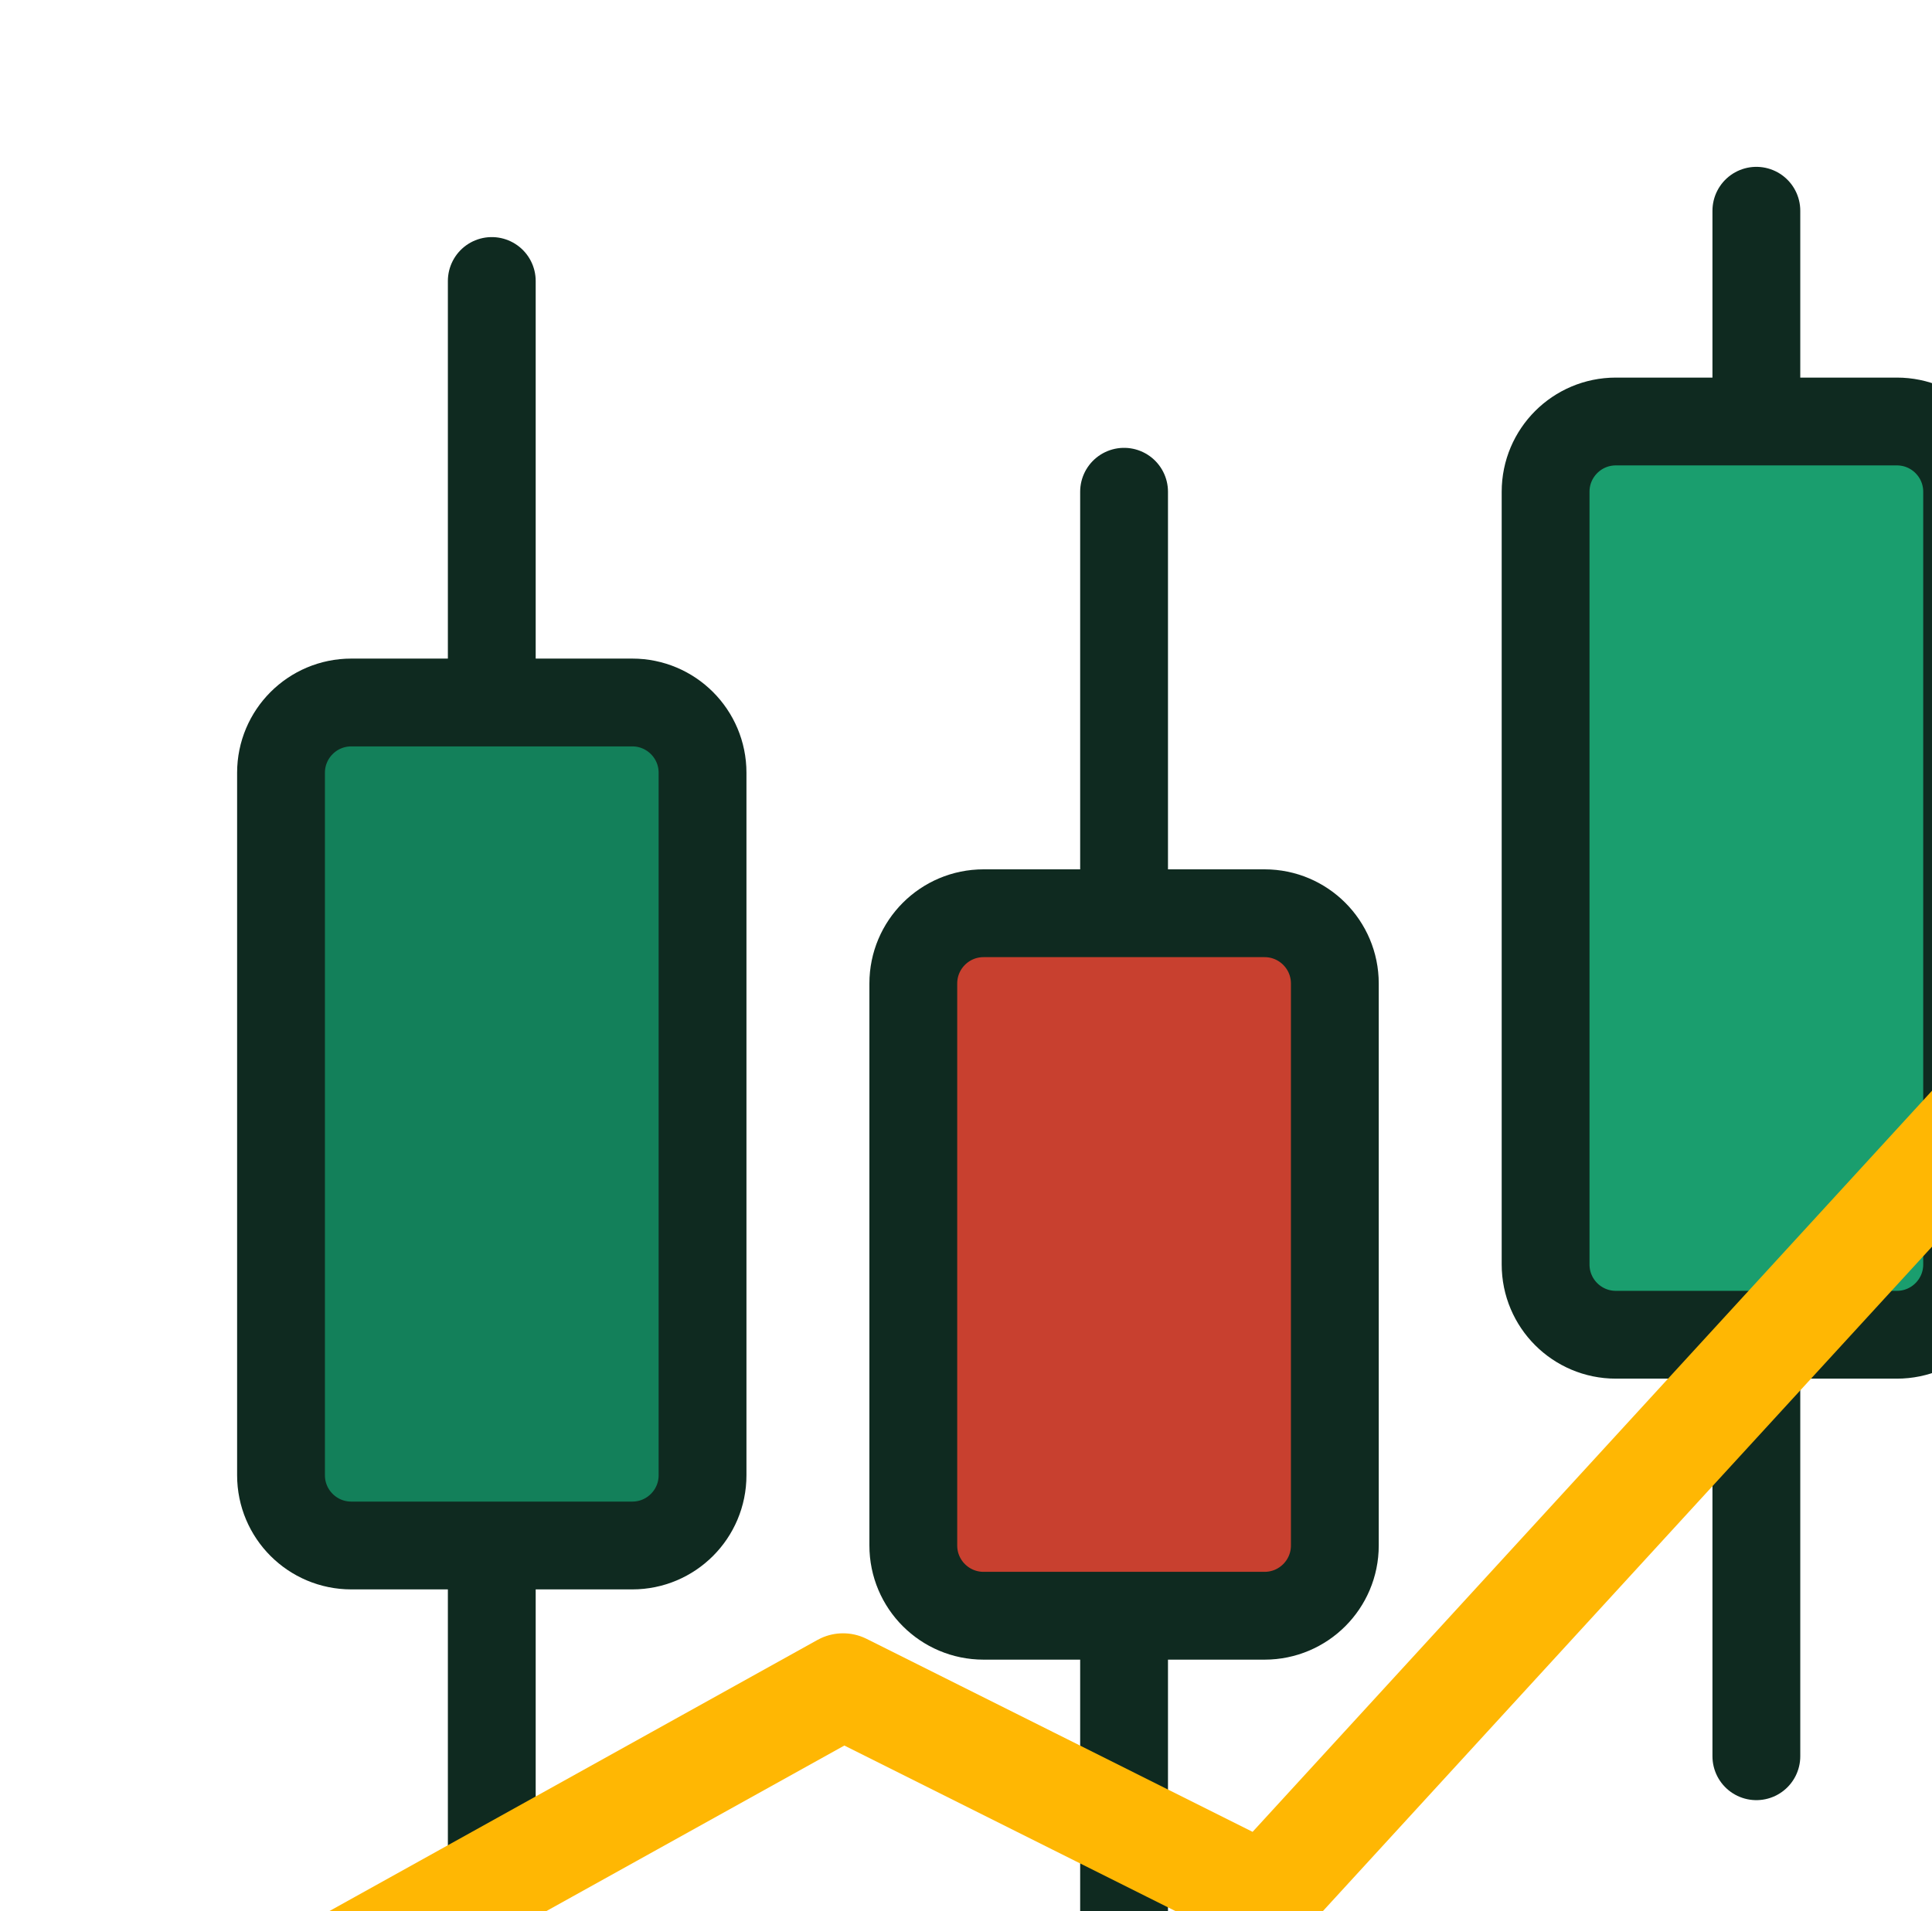
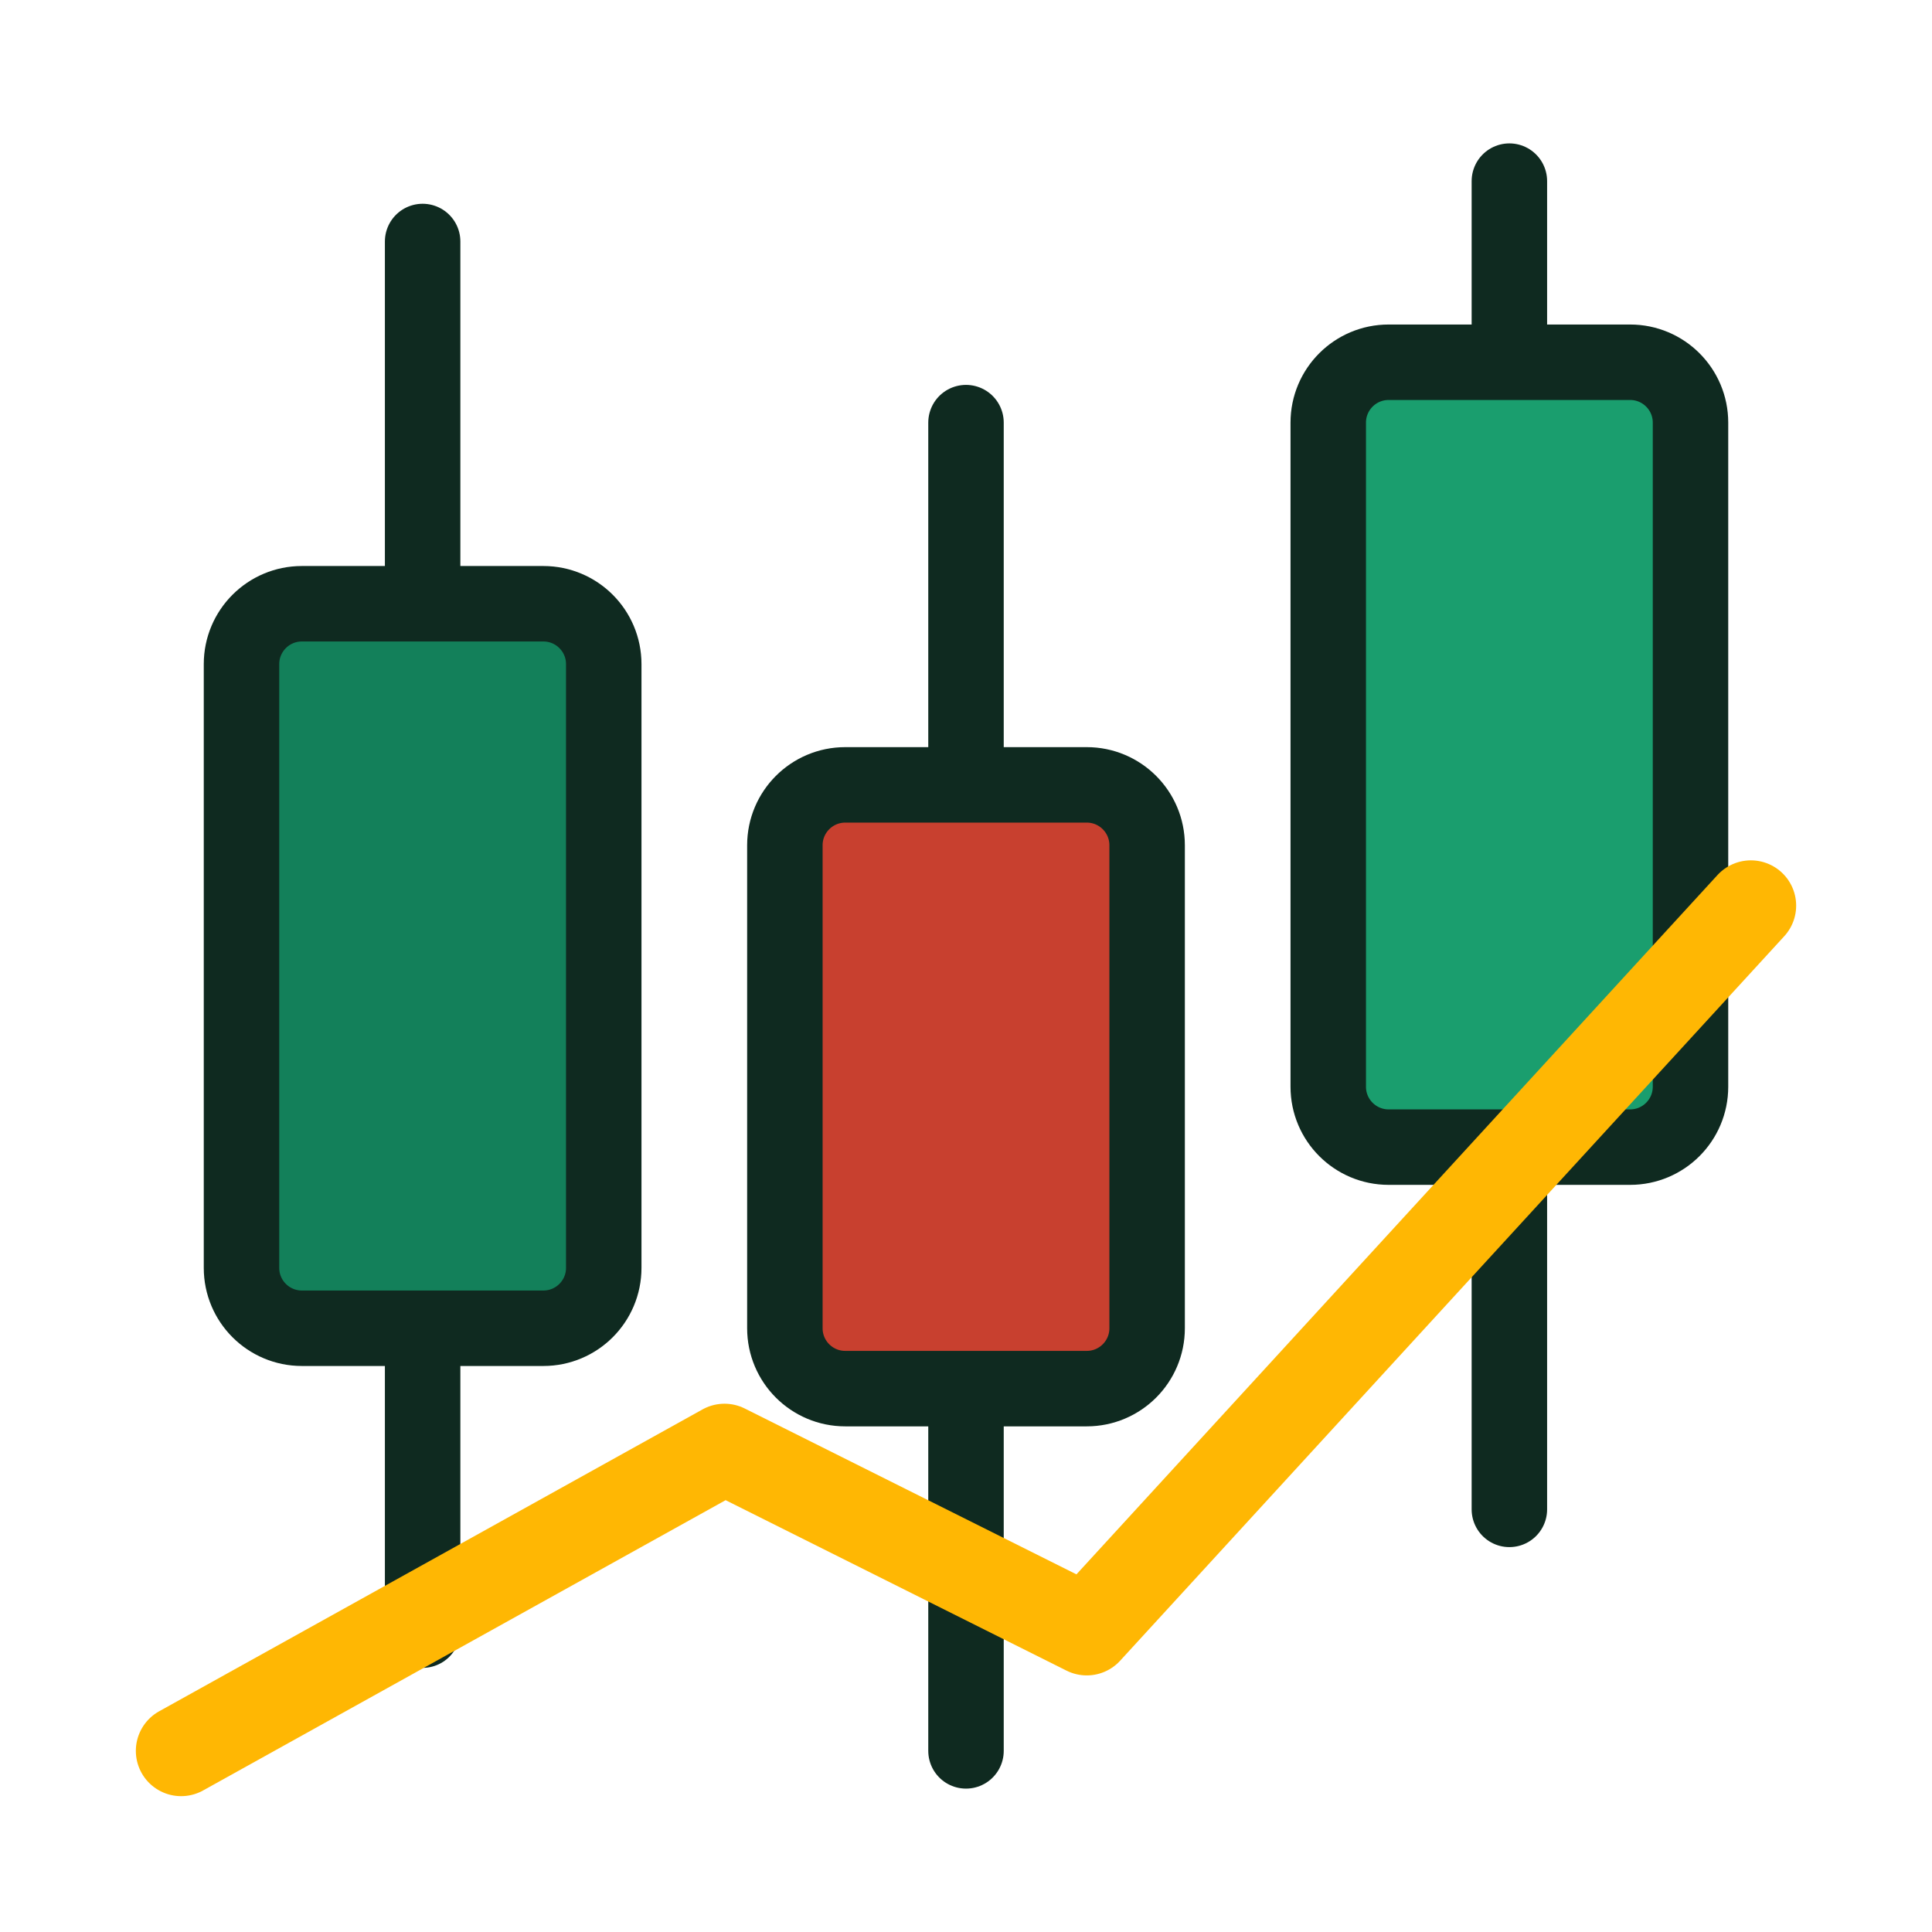
- <svg xmlns="http://www.w3.org/2000/svg" viewBox="0 0 0 0 64 64">
+ <svg xmlns="http://www.w3.org/2000/svg" viewBox="0 0 64 64">
  <path d="M14 8V54" stroke="#0f2a20" stroke-width="2.5" stroke-linecap="round" />
  <rect x="8" y="20" width="12" height="24" rx="2" fill="#13805a" stroke="#0f2a20" stroke-width="2.5" />
  <path d="M32 14V58" stroke="#0f2a20" stroke-width="2.5" stroke-linecap="round" />
  <rect x="26" y="26" width="12" height="20" rx="2" fill="#c8402f" stroke="#0f2a20" stroke-width="2.5" />
  <path d="M50 6V50" stroke="#0f2a20" stroke-width="2.5" stroke-linecap="round" />
  <rect x="44" y="12" width="12" height="26" rx="2" fill="#1a9e6e" stroke="#0f2a20" stroke-width="2.5" />
  <path d="M6 58L24 48L36 54L58 30" fill="none" stroke="#ffb703" stroke-width="3" stroke-linecap="round" stroke-linejoin="round" />
</svg>
